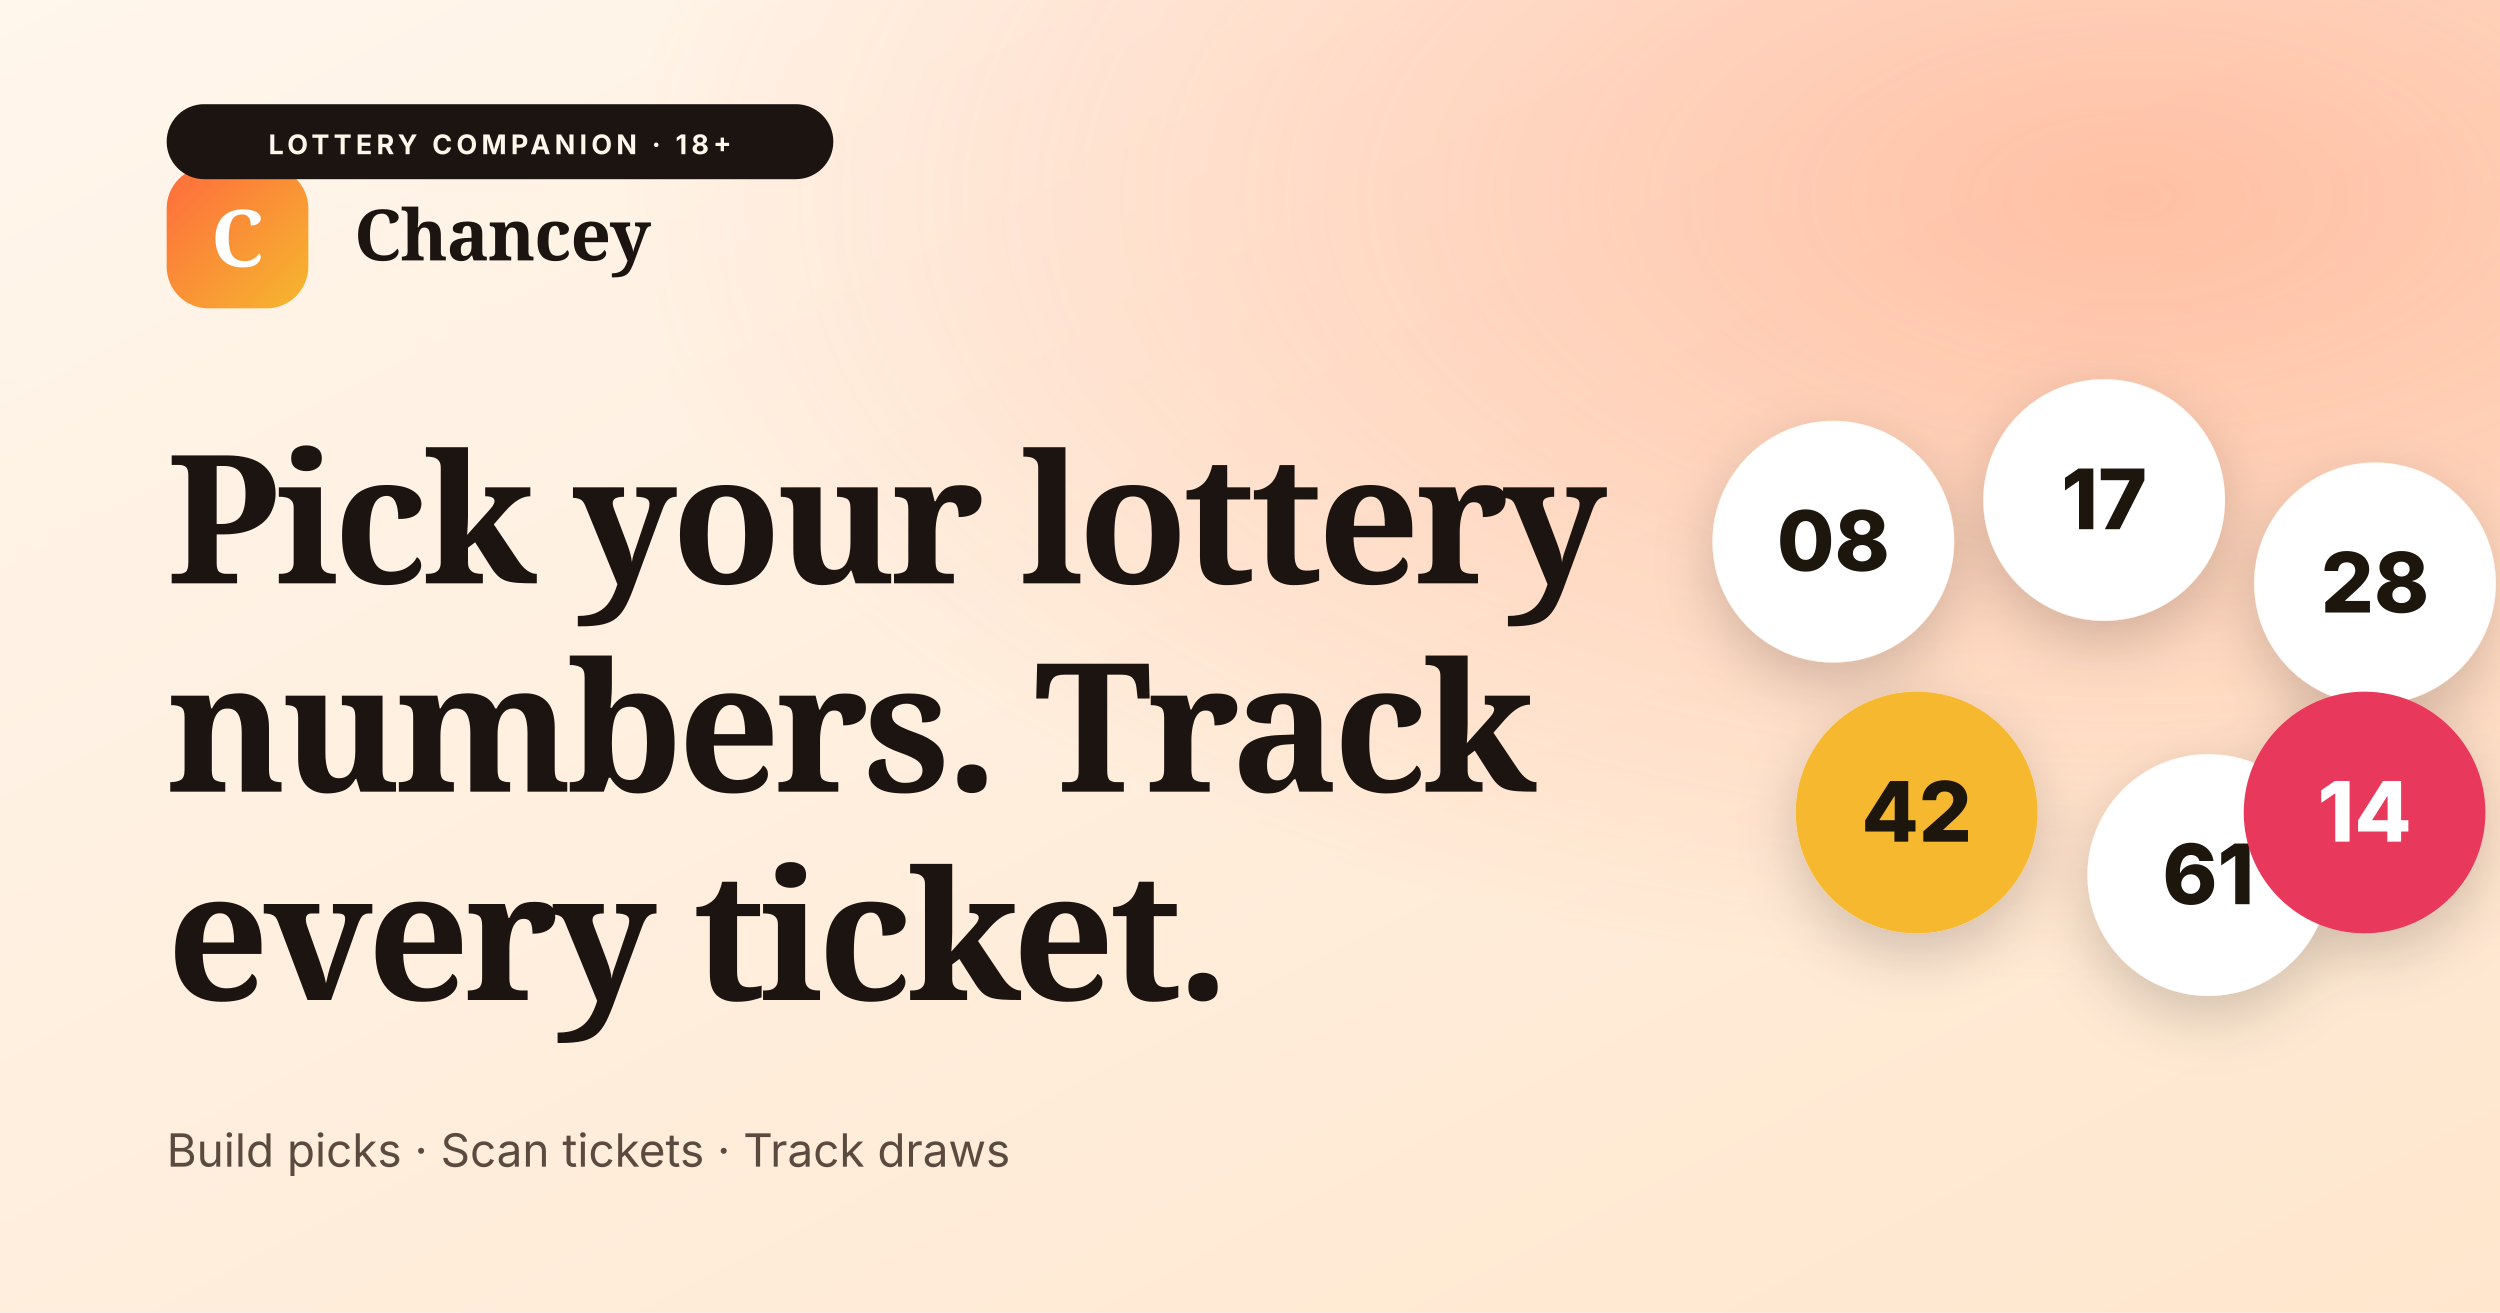
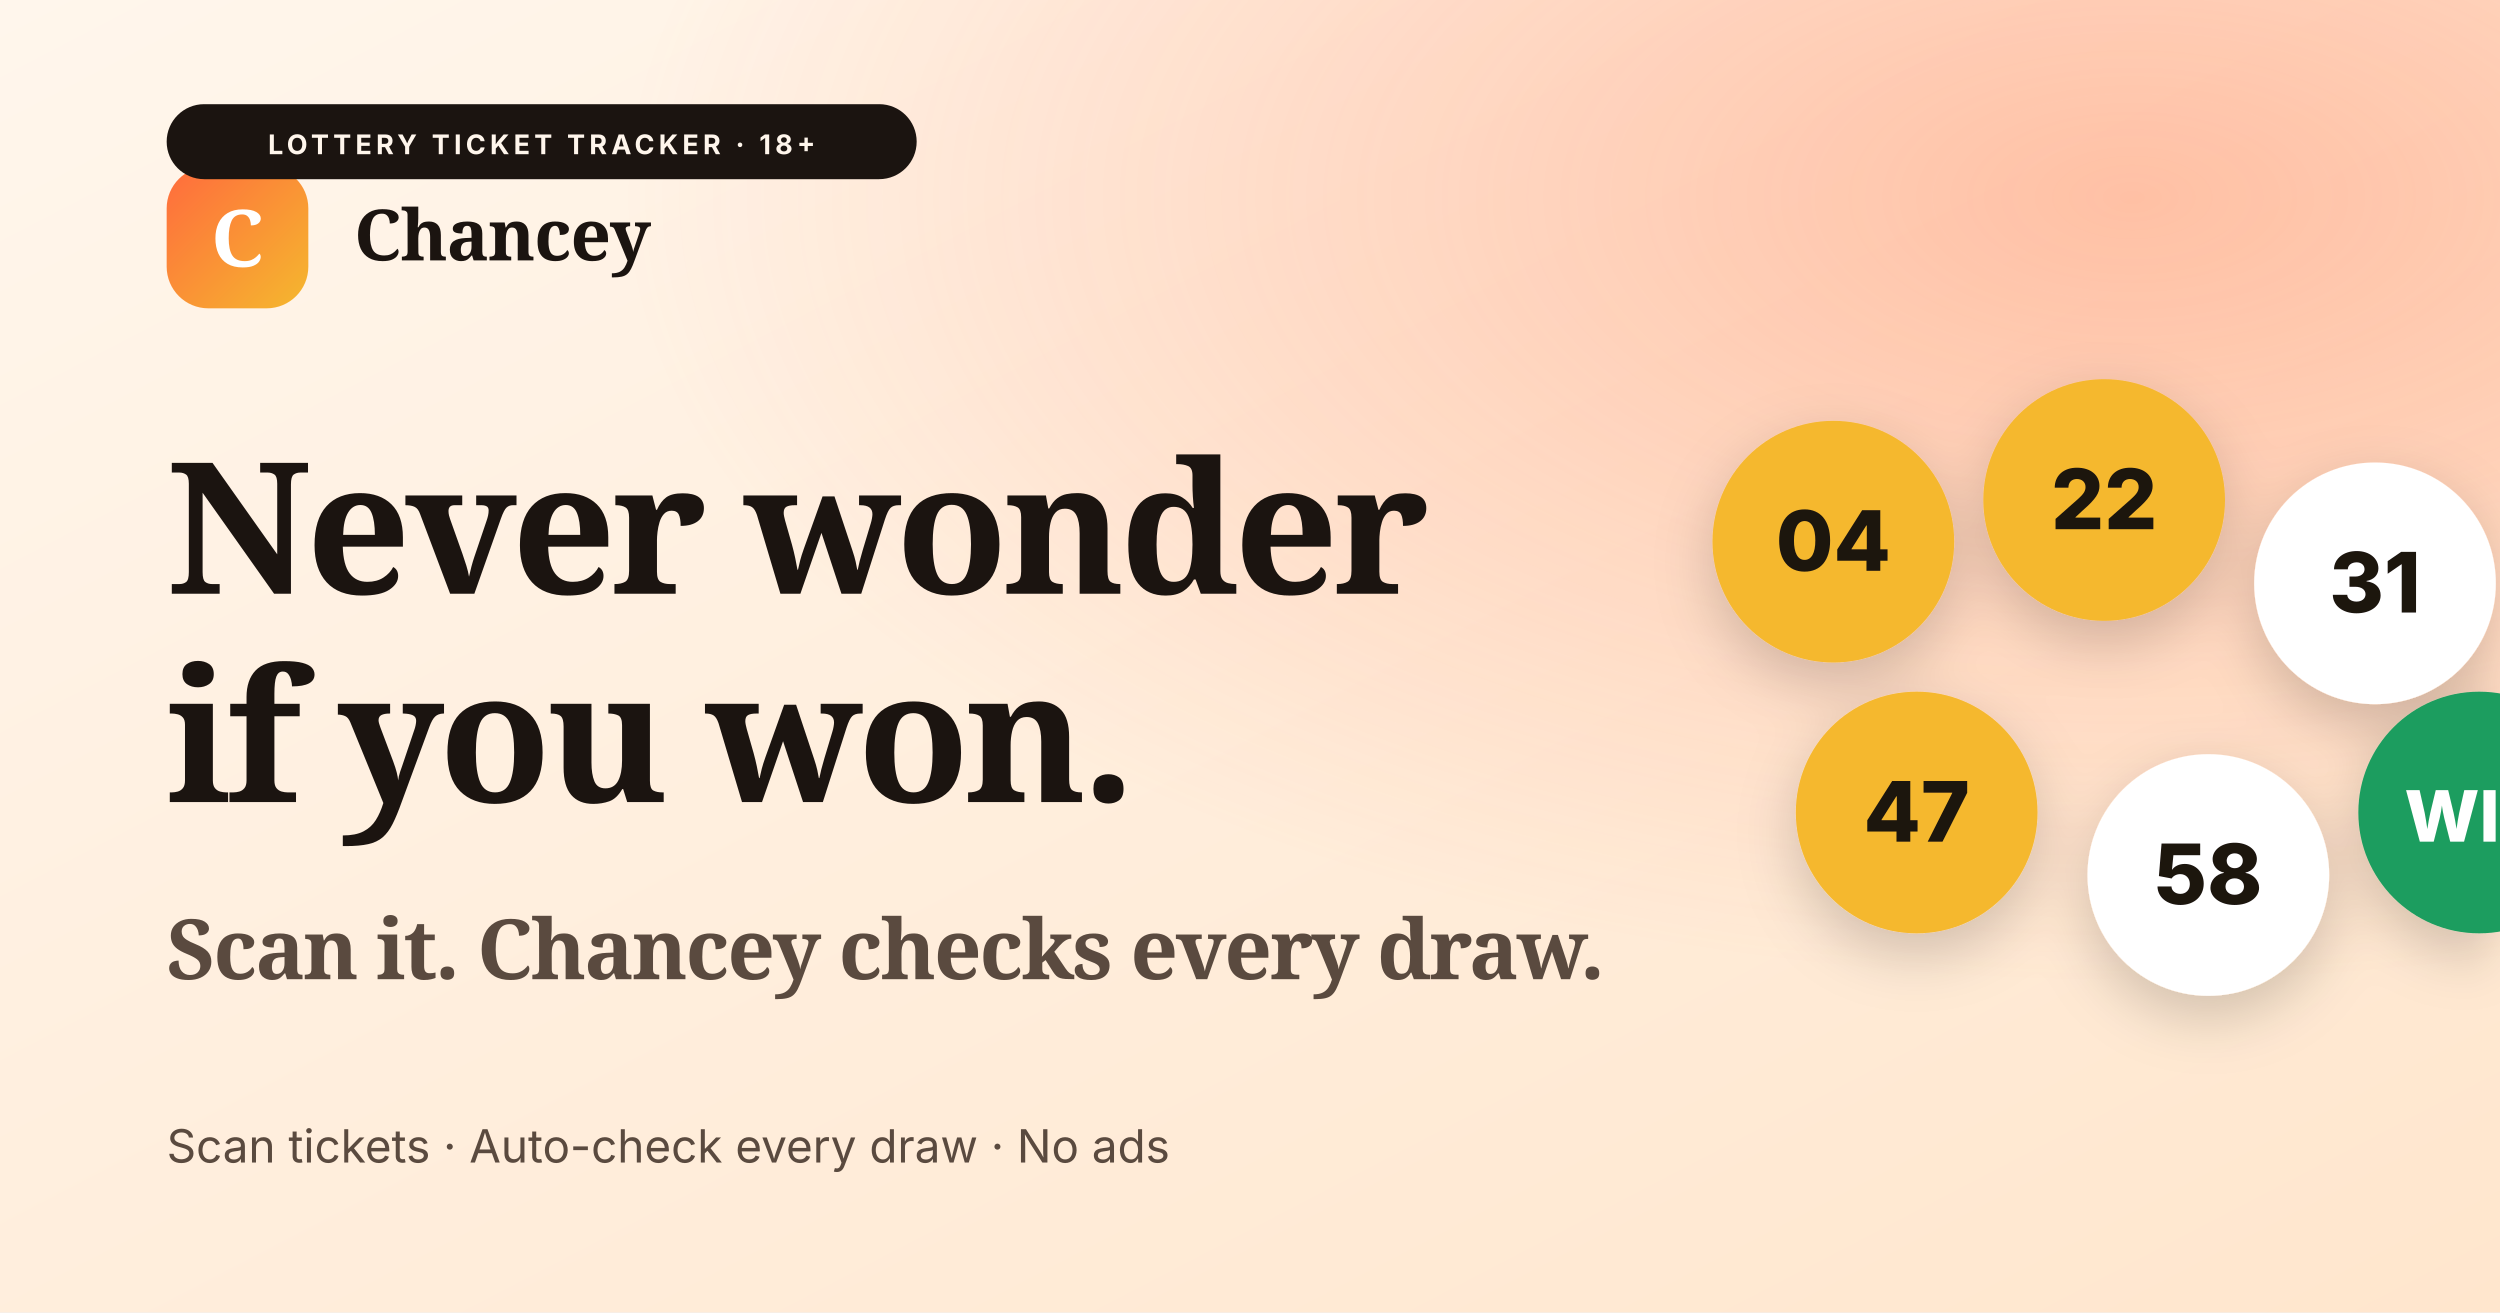
<svg xmlns="http://www.w3.org/2000/svg" viewBox="0 0 1200 630" width="1200" height="630">
  <defs>
    <linearGradient id="bg" x1="0" y1="0" x2="1" y2="1">
      <stop offset="0" stop-color="#fff6ec" />
      <stop offset="1" stop-color="#ffe6cd" />
    </linearGradient>
    <linearGradient id="accent" x1="0" y1="0" x2="1" y2="1">
      <stop offset="0" stop-color="#ff6b3d" />
      <stop offset="1" stop-color="#f5b82e" />
    </linearGradient>
    <radialGradient id="glow" cx="0.85" cy="0.15" r="0.6">
      <stop offset="0" stop-color="#ff6b3d" stop-opacity="0.35" />
      <stop offset="1" stop-color="#ff6b3d" stop-opacity="0" />
    </radialGradient>
    <filter id="ballShadow" x="-50%" y="-50%" width="200%" height="200%">
      <feDropShadow dx="0" dy="10" stdDeviation="14" flood-color="#1b1410" flood-opacity="0.18" />
    </filter>
  </defs>
  <rect width="1200" height="630" fill="url(#bg)" />
  <rect width="1200" height="630" fill="url(#glow)" />
  <g transform="translate(80, 80)">
    <rect width="68" height="68" rx="20" fill="url(#accent)" />
    <text x="34" y="48" text-anchor="middle" font-family="Georgia, serif" font-size="38" font-weight="700" fill="white">C</text>
  </g>
  <text x="170" y="125" font-family="Georgia, serif" font-size="34" font-weight="600" fill="#1b1410" letter-spacing="-0.5">Chancey</text>
-   <text x="80" y="280" font-family="Georgia, serif" font-size="86" font-weight="600" fill="#1b1410" letter-spacing="-2.5">Pick your lottery</text>
-   <text x="80" y="380" font-family="Georgia, serif" font-size="86" font-weight="600" fill="#1b1410" letter-spacing="-2.5">numbers. Track</text>
-   <text x="80" y="480" font-family="Georgia, serif" font-size="86" font-weight="600" fill="#1b1410" letter-spacing="-2.5">every ticket.</text>
-   <text x="80" y="560" font-family="-apple-system, BlinkMacSystemFont, 'Segoe UI', Inter, sans-serif" font-size="22" fill="#5a4a3f">Build picks · Scan tickets · Track draws</text>
+   <text x="80" y="285" font-family="Georgia, serif" font-size="88" font-weight="600" fill="#1b1410" letter-spacing="-2.5">Never wonder</text>
+   <text x="80" y="385" font-family="Georgia, serif" font-size="88" font-weight="600" fill="#1b1410" letter-spacing="-2.5">if you won.</text>
+   <text x="80" y="470" font-family="Georgia, serif" font-size="40" font-weight="600" fill="#5a4a3f" letter-spacing="-1">Scan it. Chancey checks every draw.</text>
+   <text x="80" y="558" font-family="-apple-system, BlinkMacSystemFont, 'Segoe UI', Inter, sans-serif" font-size="22" fill="#5a4a3f">Scan tickets · Auto-check every draw · No ads</text>
  <g transform="translate(820, 200)" filter="url(#ballShadow)">
-     <circle cx="60" cy="60" r="58" fill="white" />
-     <text x="60" y="74" text-anchor="middle" font-family="Inter, sans-serif" font-size="40" font-weight="800" fill="#1b1410">08</text>
-     <circle cx="190" cy="40" r="58" fill="white" />
-     <text x="190" y="54" text-anchor="middle" font-family="Inter, sans-serif" font-size="40" font-weight="800" fill="#1b1410">17</text>
+     <circle cx="60" cy="60" r="58" fill="#f5b82e" />
+     <text x="60" y="74" text-anchor="middle" font-family="Inter, sans-serif" font-size="40" font-weight="800" fill="#1b1410">04</text>
+     <circle cx="190" cy="40" r="58" fill="#f5b82e" />
+     <text x="190" y="54" text-anchor="middle" font-family="Inter, sans-serif" font-size="40" font-weight="800" fill="#1b1410">22</text>
    <circle cx="320" cy="80" r="58" fill="white" />
-     <text x="320" y="94" text-anchor="middle" font-family="Inter, sans-serif" font-size="40" font-weight="800" fill="#1b1410">28</text>
+     <text x="320" y="94" text-anchor="middle" font-family="Inter, sans-serif" font-size="40" font-weight="800" fill="#1b1410">31</text>
    <circle cx="100" cy="190" r="58" fill="#f5b82e" />
-     <text x="100" y="204" text-anchor="middle" font-family="Inter, sans-serif" font-size="40" font-weight="800" fill="#1b1410">42</text>
+     <text x="100" y="204" text-anchor="middle" font-family="Inter, sans-serif" font-size="40" font-weight="800" fill="#1b1410">47</text>
    <circle cx="240" cy="220" r="58" fill="white" />
-     <text x="240" y="234" text-anchor="middle" font-family="Inter, sans-serif" font-size="40" font-weight="800" fill="#1b1410">61</text>
-     <circle cx="315" cy="190" r="58" fill="#e8375c" />
-     <text x="315" y="204" text-anchor="middle" font-family="Inter, sans-serif" font-size="40" font-weight="800" fill="white">14</text>
+     <text x="240" y="234" text-anchor="middle" font-family="Inter, sans-serif" font-size="40" font-weight="800" fill="#1b1410">58</text>
+     <circle cx="370" cy="190" r="58" fill="#1f9d5f" />
+     <text x="370" y="204" text-anchor="middle" font-family="Inter, sans-serif" font-size="34" font-weight="800" fill="white">WIN</text>
  </g>
  <g transform="translate(80, 50)">
-     <rect x="0" y="0" width="320" height="36" rx="18" fill="#1b1410" />
-     <text x="160" y="24" text-anchor="middle" font-family="Inter, sans-serif" font-size="13" font-weight="700" fill="#fff6ec" letter-spacing="2">LOTTERY COMPANION · 18+</text>
+     <rect x="0" y="0" width="360" height="36" rx="18" fill="#1b1410" />
+     <text x="180" y="24" text-anchor="middle" font-family="Inter, sans-serif" font-size="13" font-weight="700" fill="#fff6ec" letter-spacing="2">LOTTERY TICKET TRACKER · 18+</text>
  </g>
</svg>
